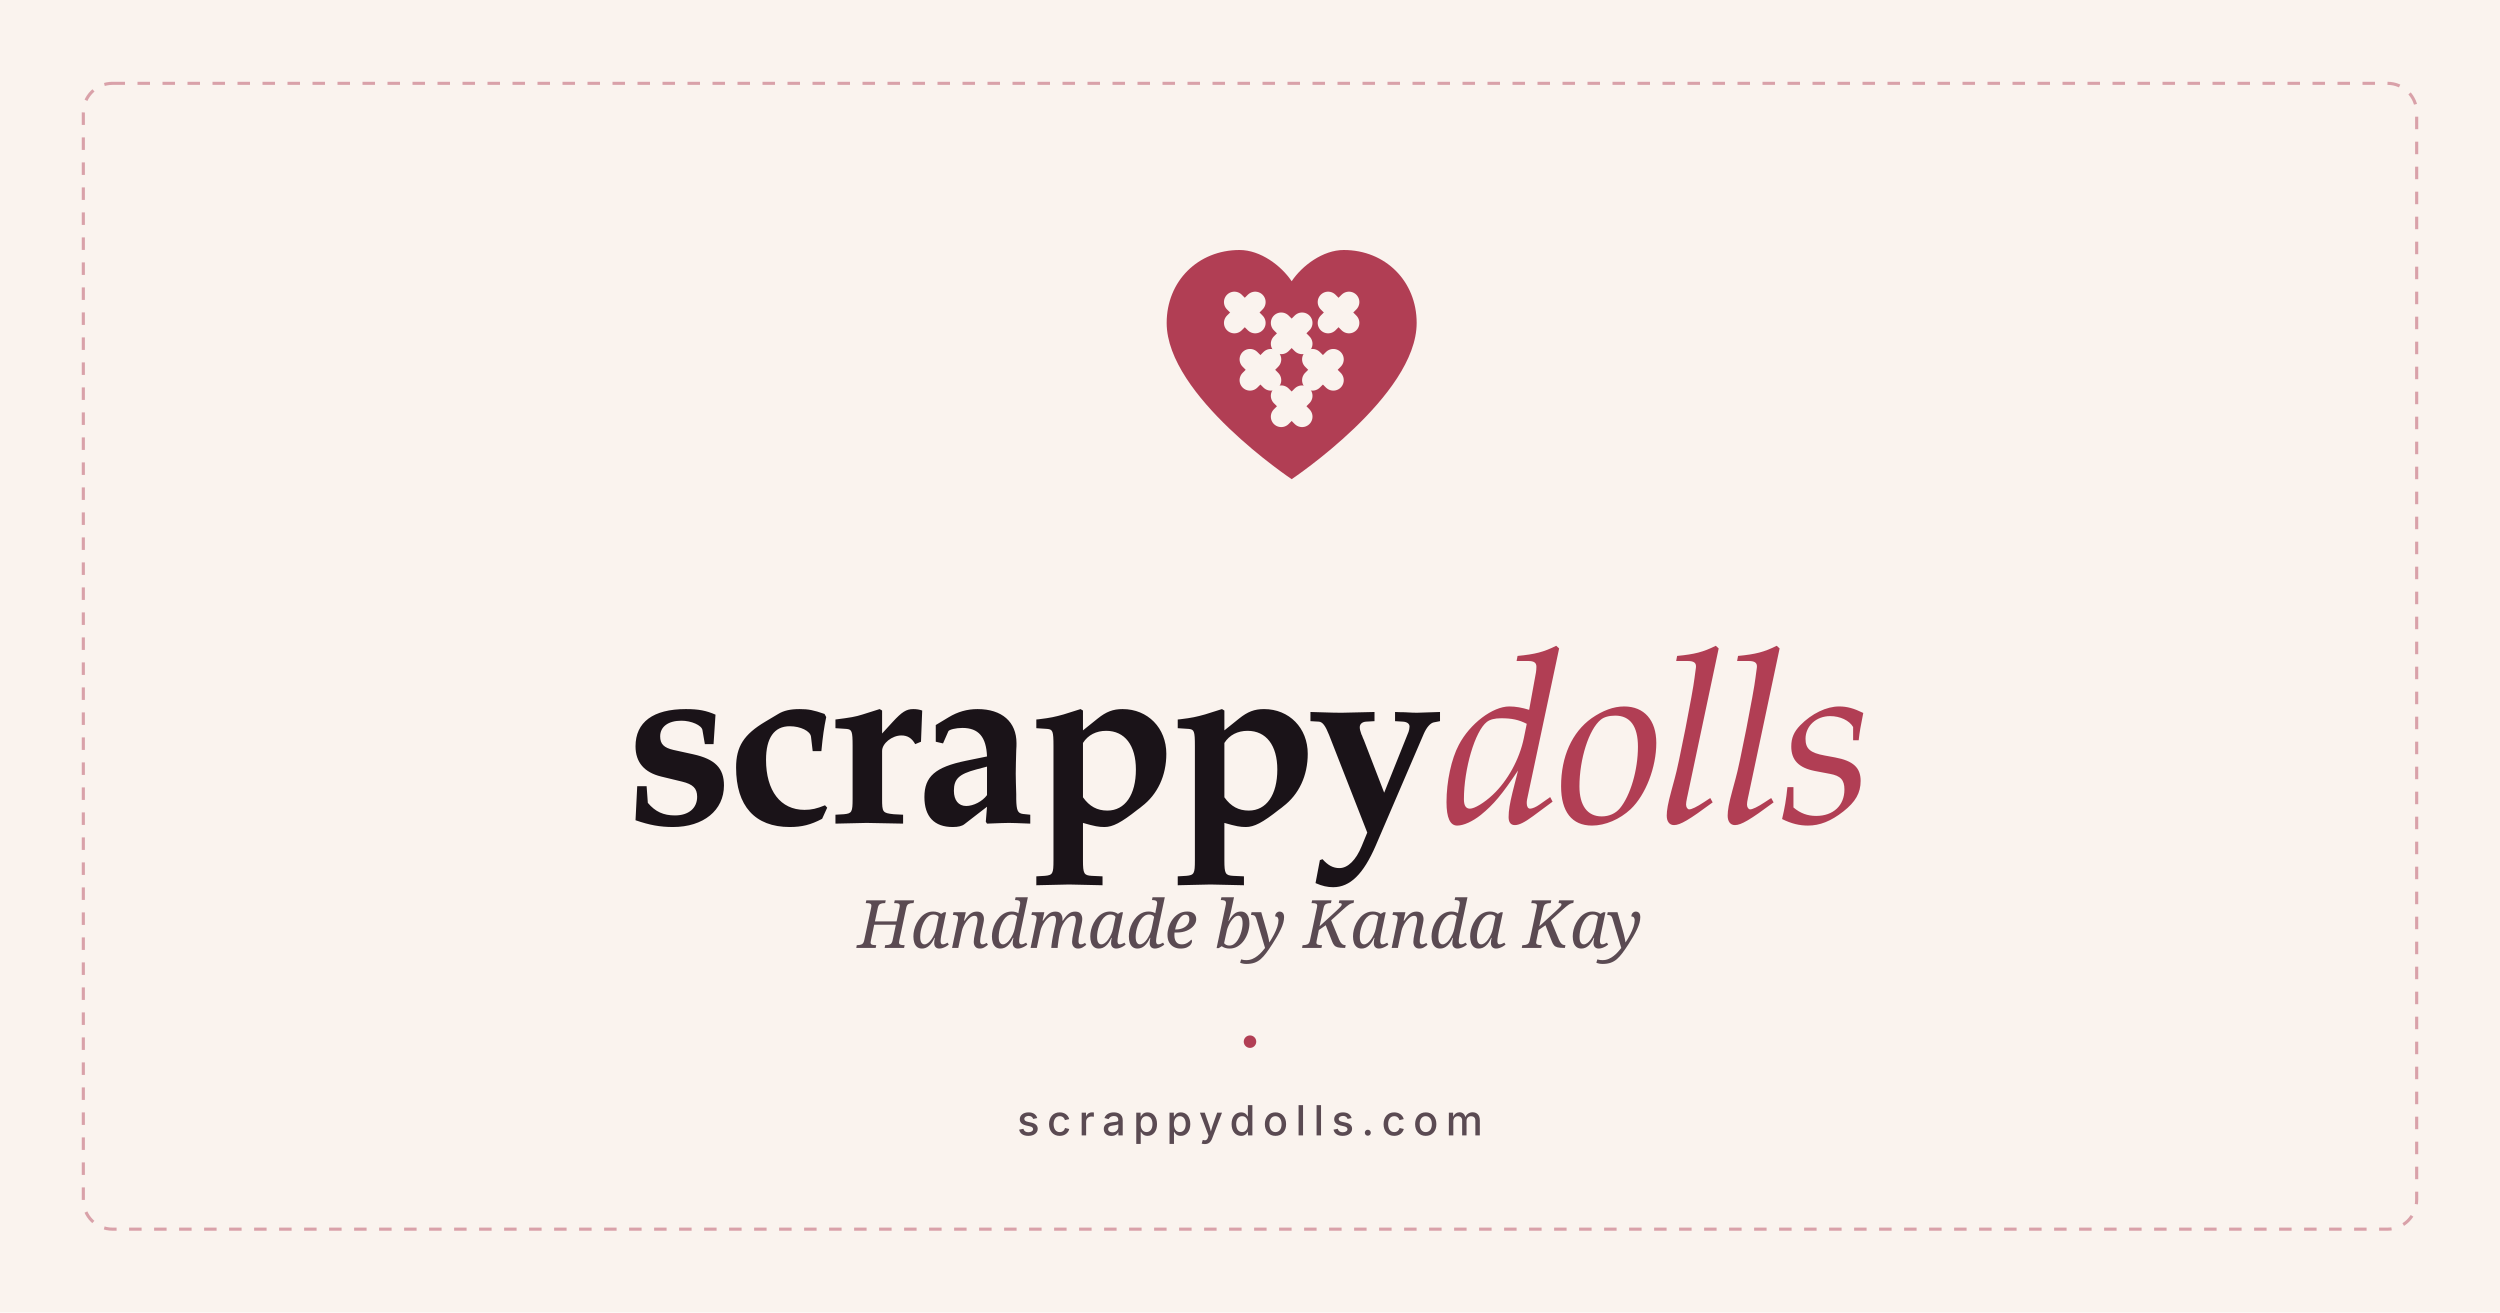
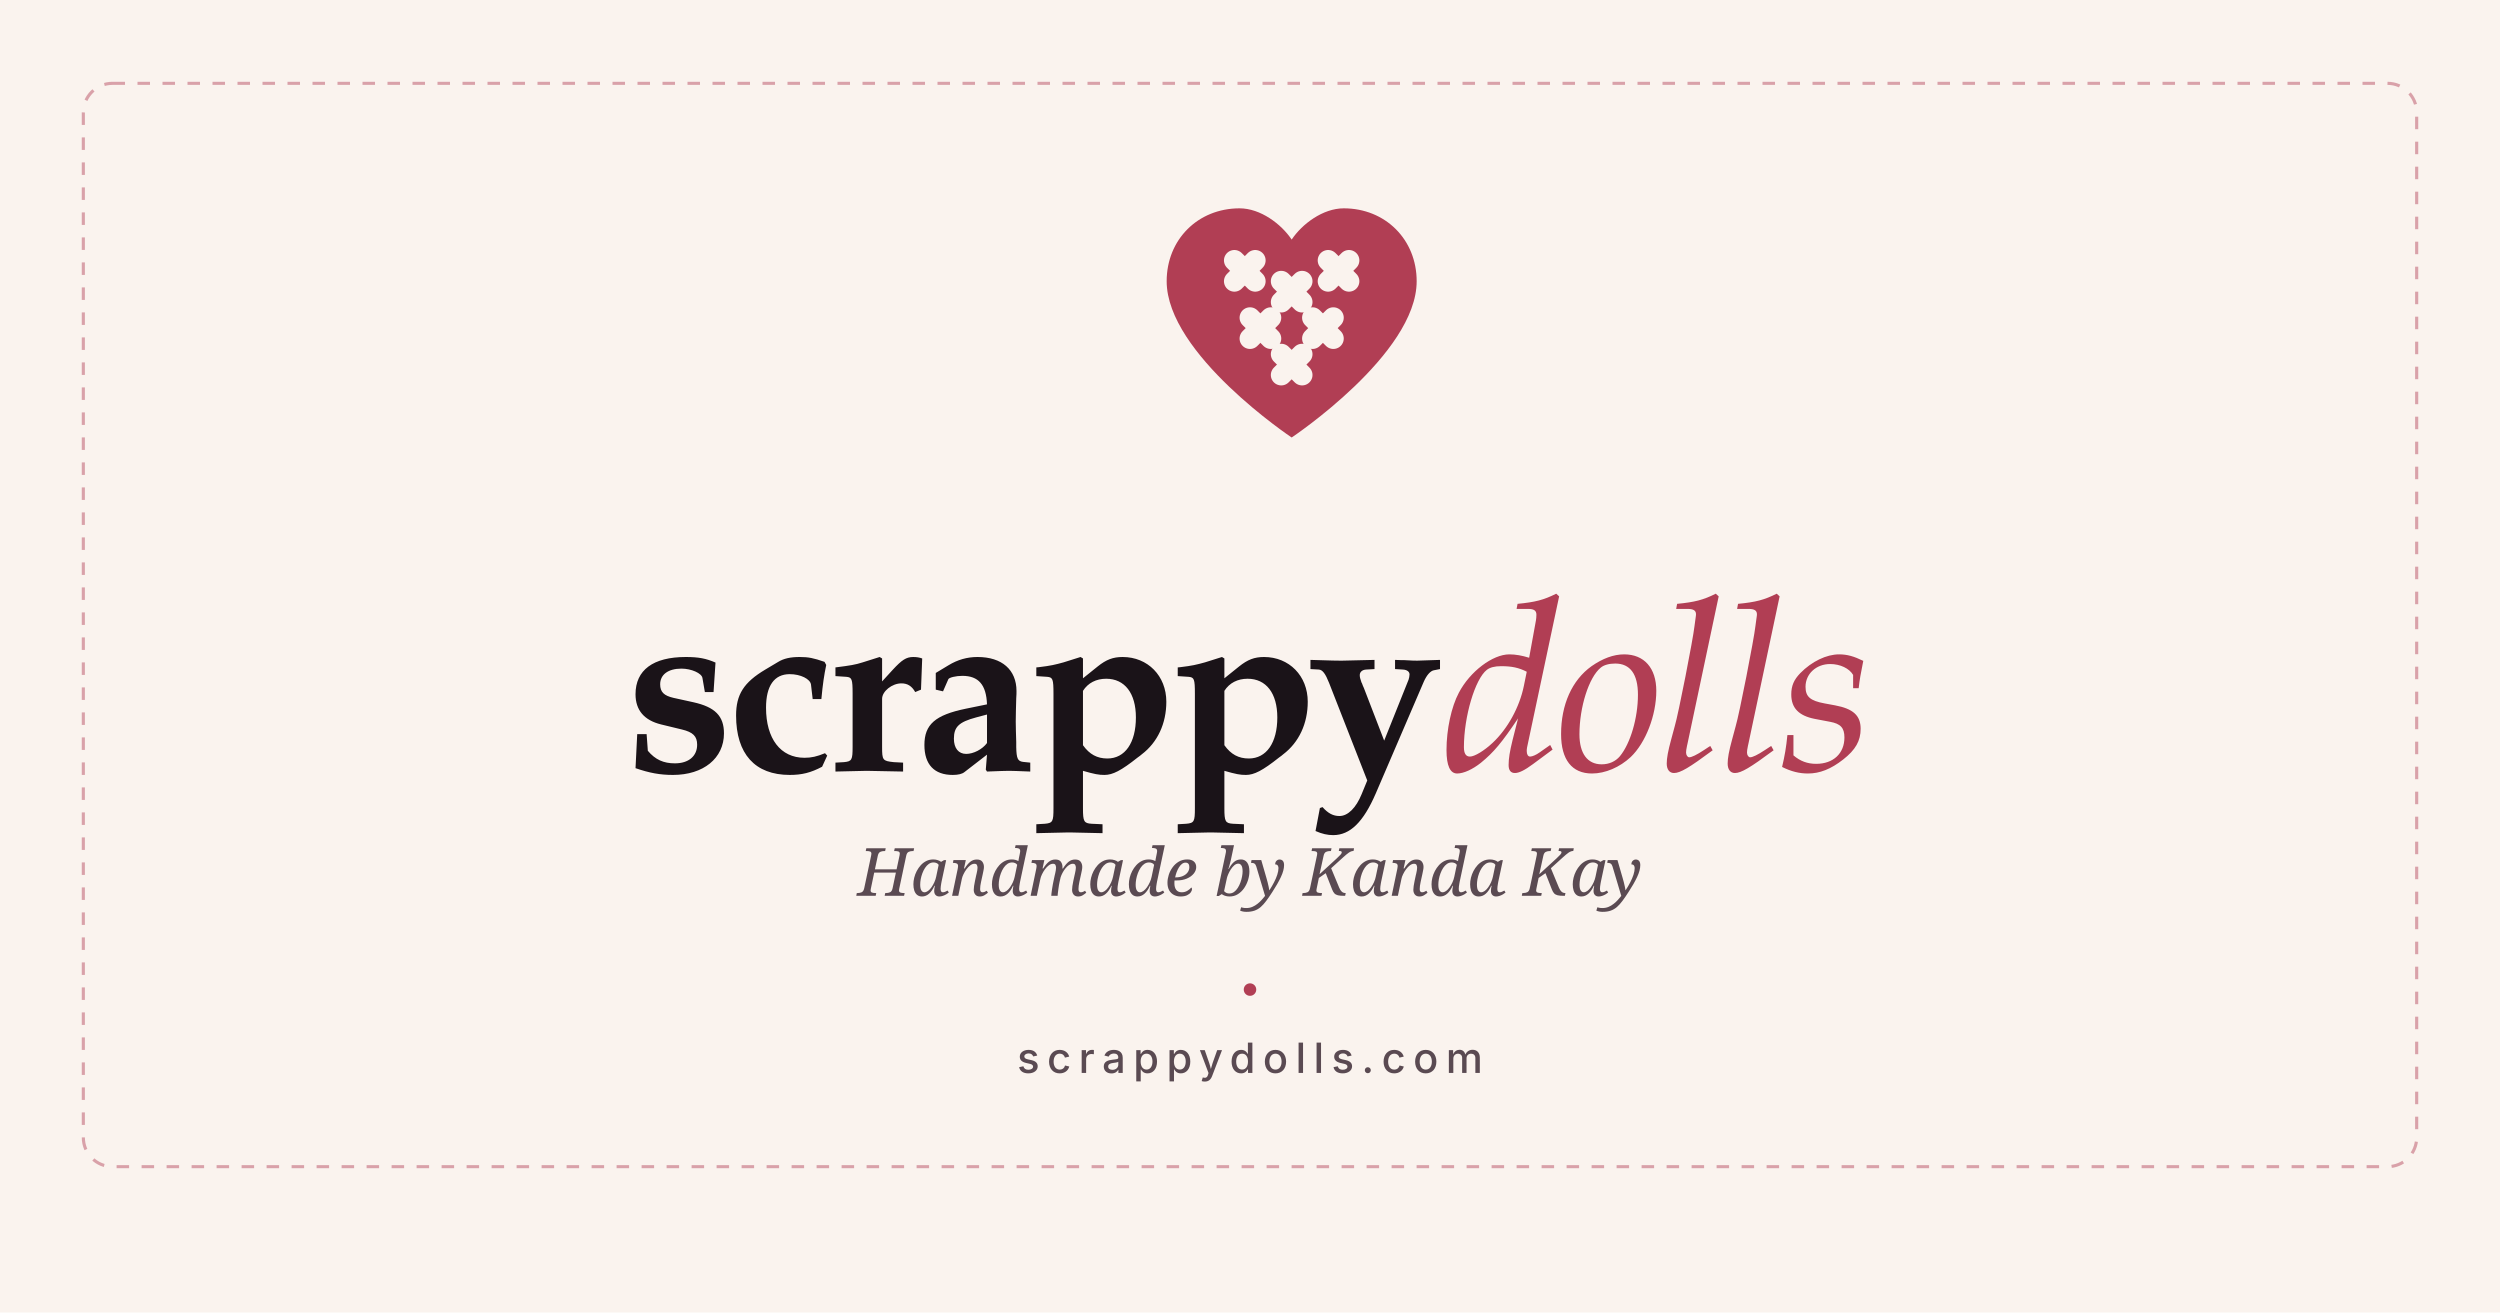
<svg xmlns="http://www.w3.org/2000/svg" viewBox="0 0 1200 630" width="1200" height="630">
  <defs>
    <style>
      .paper { fill: #faf3ee; }
      .rose  { fill: #b13e54; }
      .ink   { fill: #1a1318; }
      .soft  { fill: #5a4a52; }
      .stitch{ stroke: #faf3ee; stroke-width: 4; stroke-linecap: round; fill: none; }
      .rule  { stroke: #b13e54; stroke-width: 2; opacity: 0.45; }
      .brand-name { font-family: "Fraunces", "Iowan Old Style", "Palatino Linotype", Georgia, serif; font-weight: 600; }
      .brand-italic { font-family: "Fraunces", "Iowan Old Style", "Palatino Linotype", Georgia, serif; font-weight: 400; font-style: italic; }
      .tagline { font-family: "Fraunces", Georgia, serif; font-weight: 400; font-style: italic; }
      .url { font-family: "Inter", -apple-system, "Segoe UI", sans-serif; font-weight: 500; letter-spacing: 0.18em; text-transform: uppercase; }
    </style>
  </defs>
  <rect class="paper" width="1200" height="630" />
-   <rect x="40" y="40" width="1120" height="550" fill="none" stroke="#b13e54" stroke-width="1.5" stroke-dasharray="6 6" opacity="0.45" rx="14" />
-   <g transform="translate(540, 100) scale(2.5)">
+   <rect x="40" y="40" width="1120" height="520" fill="none" stroke="#b13e54" stroke-width="1.5" stroke-dasharray="6 6" opacity="0.45" rx="14" />
+   <g transform="translate(540, 80) scale(2.5)">
    <path d="M32 52 C32 52, 8 36, 8 22 C8 14, 14 8, 22 8 C26 8, 30 11, 32 14 C34 11, 38 8, 42 8 C50 8, 56 14, 56 22 C56 36, 32 52, 32 52Z" class="rose" />
    <g class="stitch">
      <line x1="21" y1="18" x2="25" y2="22" />
      <line x1="25" y1="18" x2="21" y2="22" />
      <line x1="30" y1="22" x2="34" y2="26" />
      <line x1="34" y1="22" x2="30" y2="26" />
      <line x1="39" y1="18" x2="43" y2="22" />
      <line x1="43" y1="18" x2="39" y2="22" />
      <line x1="24" y1="29" x2="28" y2="33" />
      <line x1="28" y1="29" x2="24" y2="33" />
      <line x1="36" y1="29" x2="40" y2="33" />
      <line x1="40" y1="29" x2="36" y2="33" />
      <line x1="30" y1="36" x2="34" y2="40" />
      <line x1="34" y1="36" x2="30" y2="40" />
    </g>
  </g>
  <g text-anchor="middle">
-     <text x="600" y="395" class="brand-name ink" font-size="116" letter-spacing="-3">
+     <text x="600" y="370" class="brand-name ink" font-size="116" letter-spacing="-3">
      scrappy<tspan class="brand-italic rose">dolls</tspan>
    </text>
-     <text x="600" y="455" class="tagline soft" font-size="32">
+     <text x="600" y="430" class="tagline soft" font-size="32">
      Handmade by Kanda Kay
    </text>
-     <circle cx="600" cy="500" r="3" class="rose" />
-     <text x="600" y="545" class="url soft" font-size="20">
+     <circle cx="600" cy="475" r="3" class="rose" />
+     <text x="600" y="515" class="url soft" font-size="20">
      scrappydolls.com
    </text>
  </g>
</svg>
